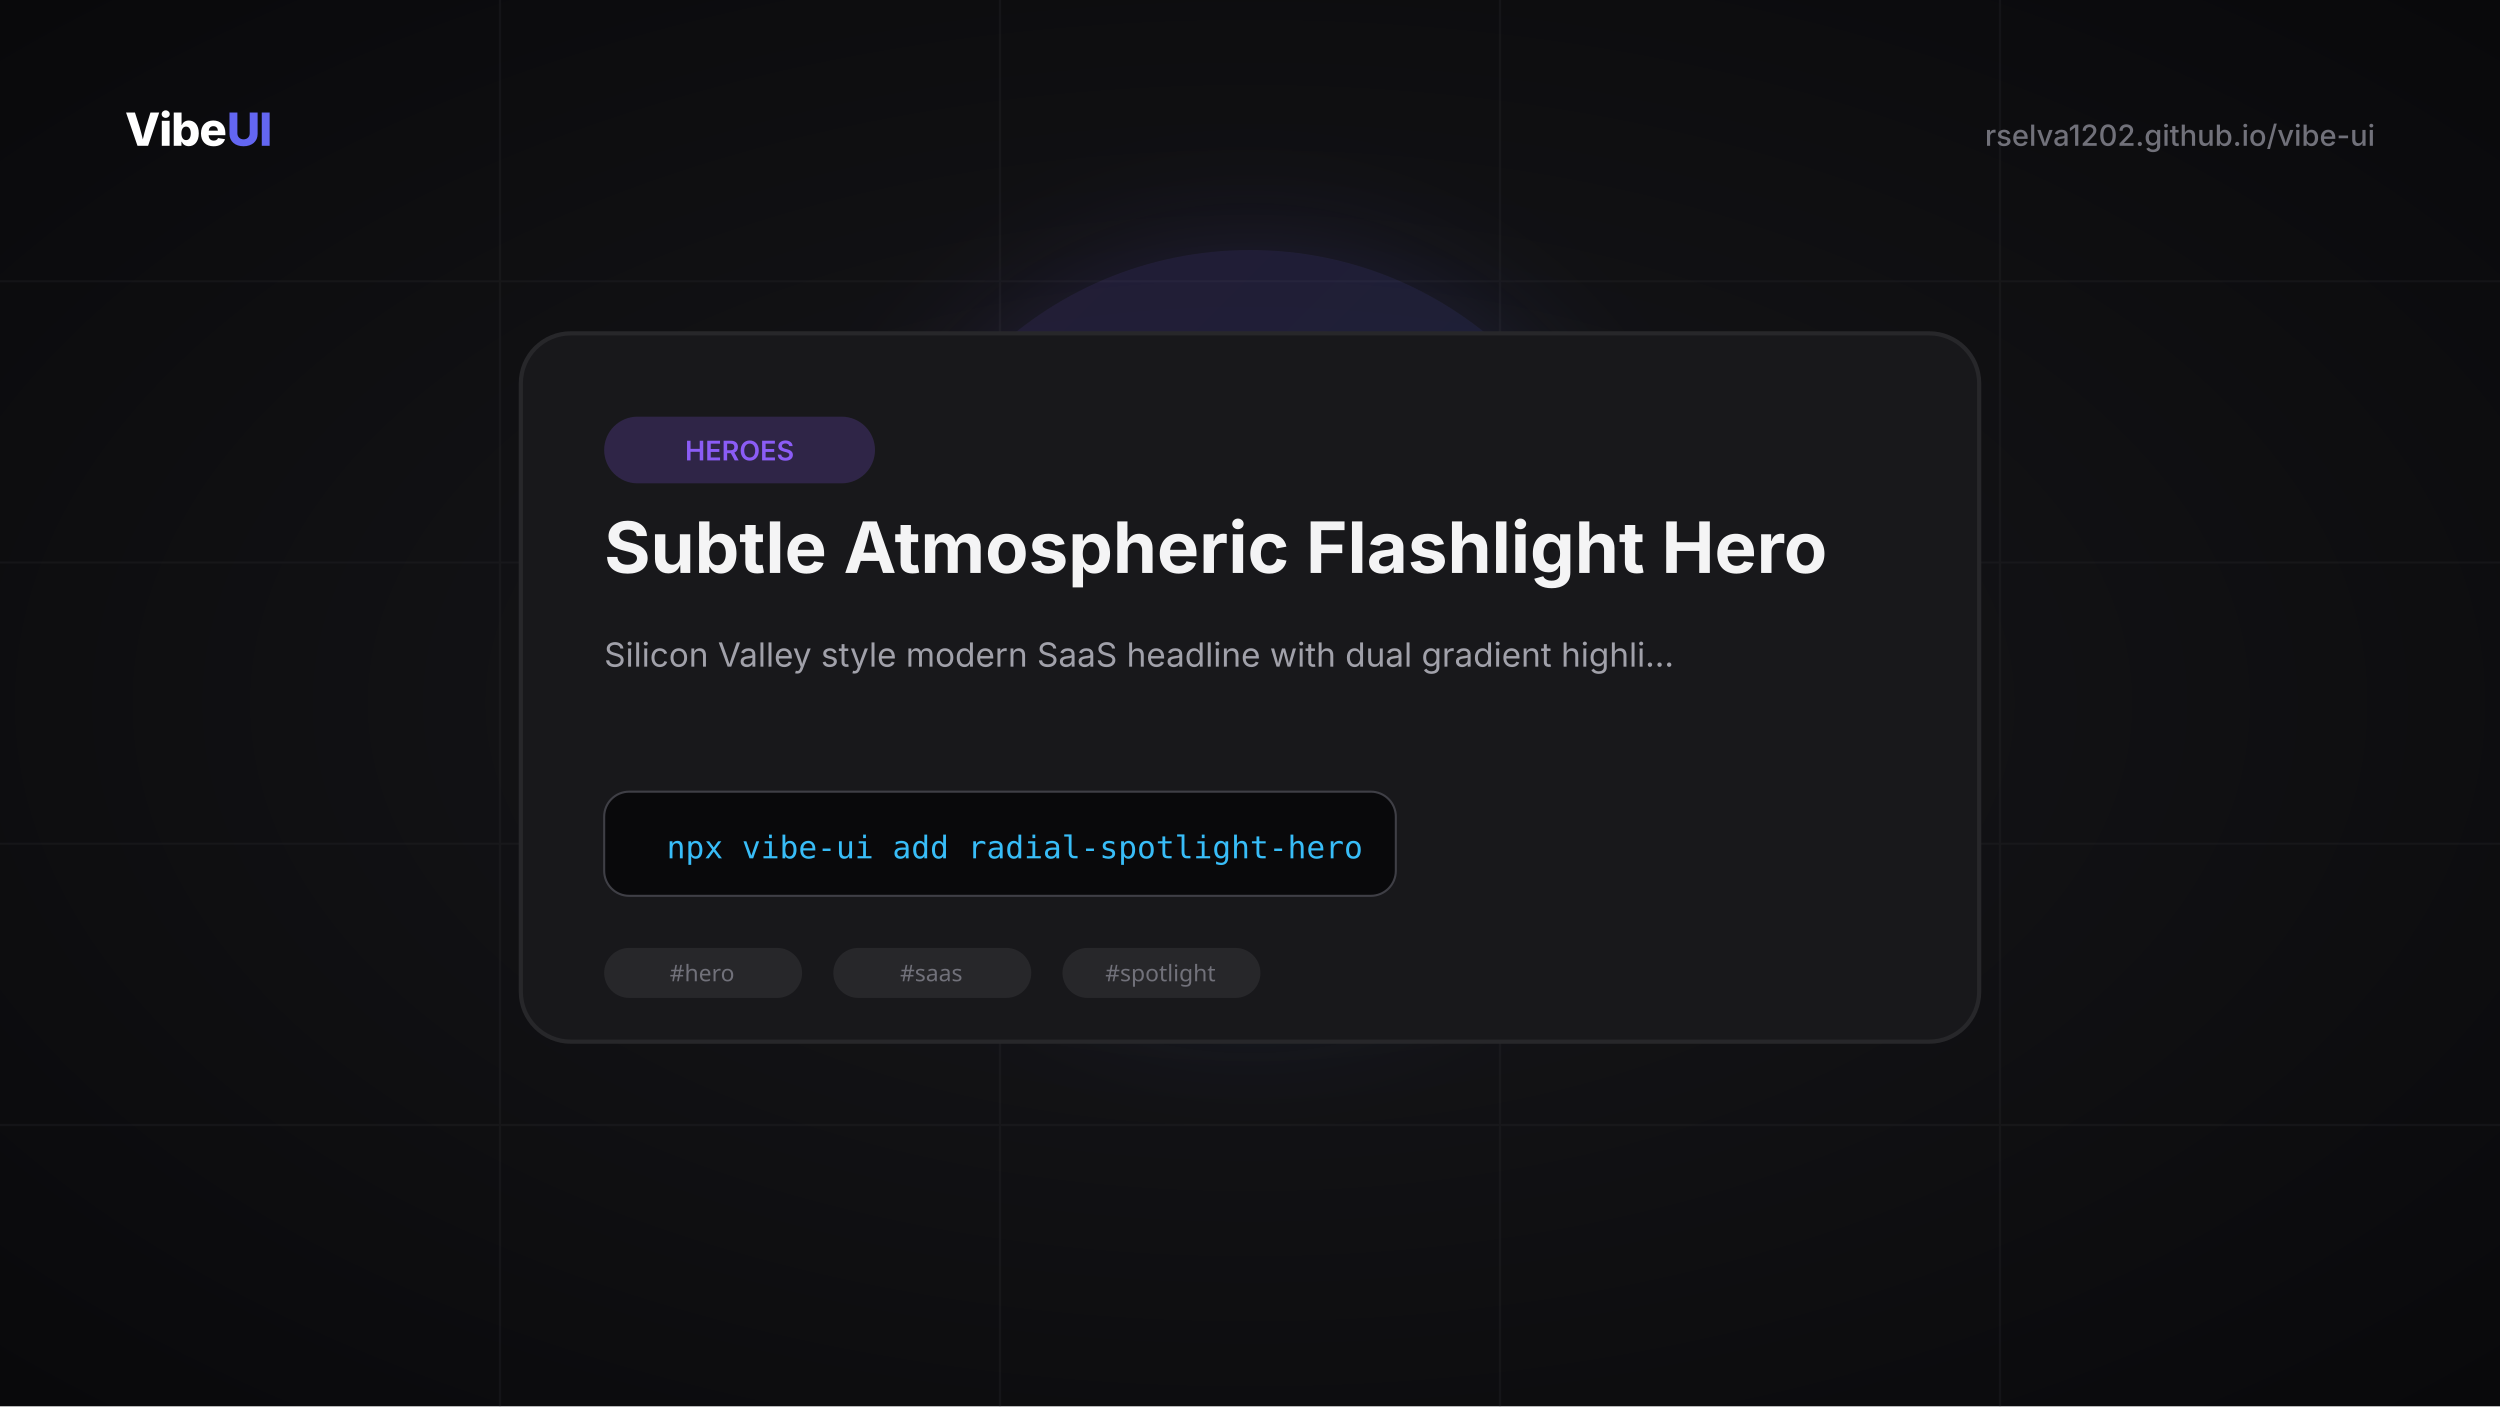
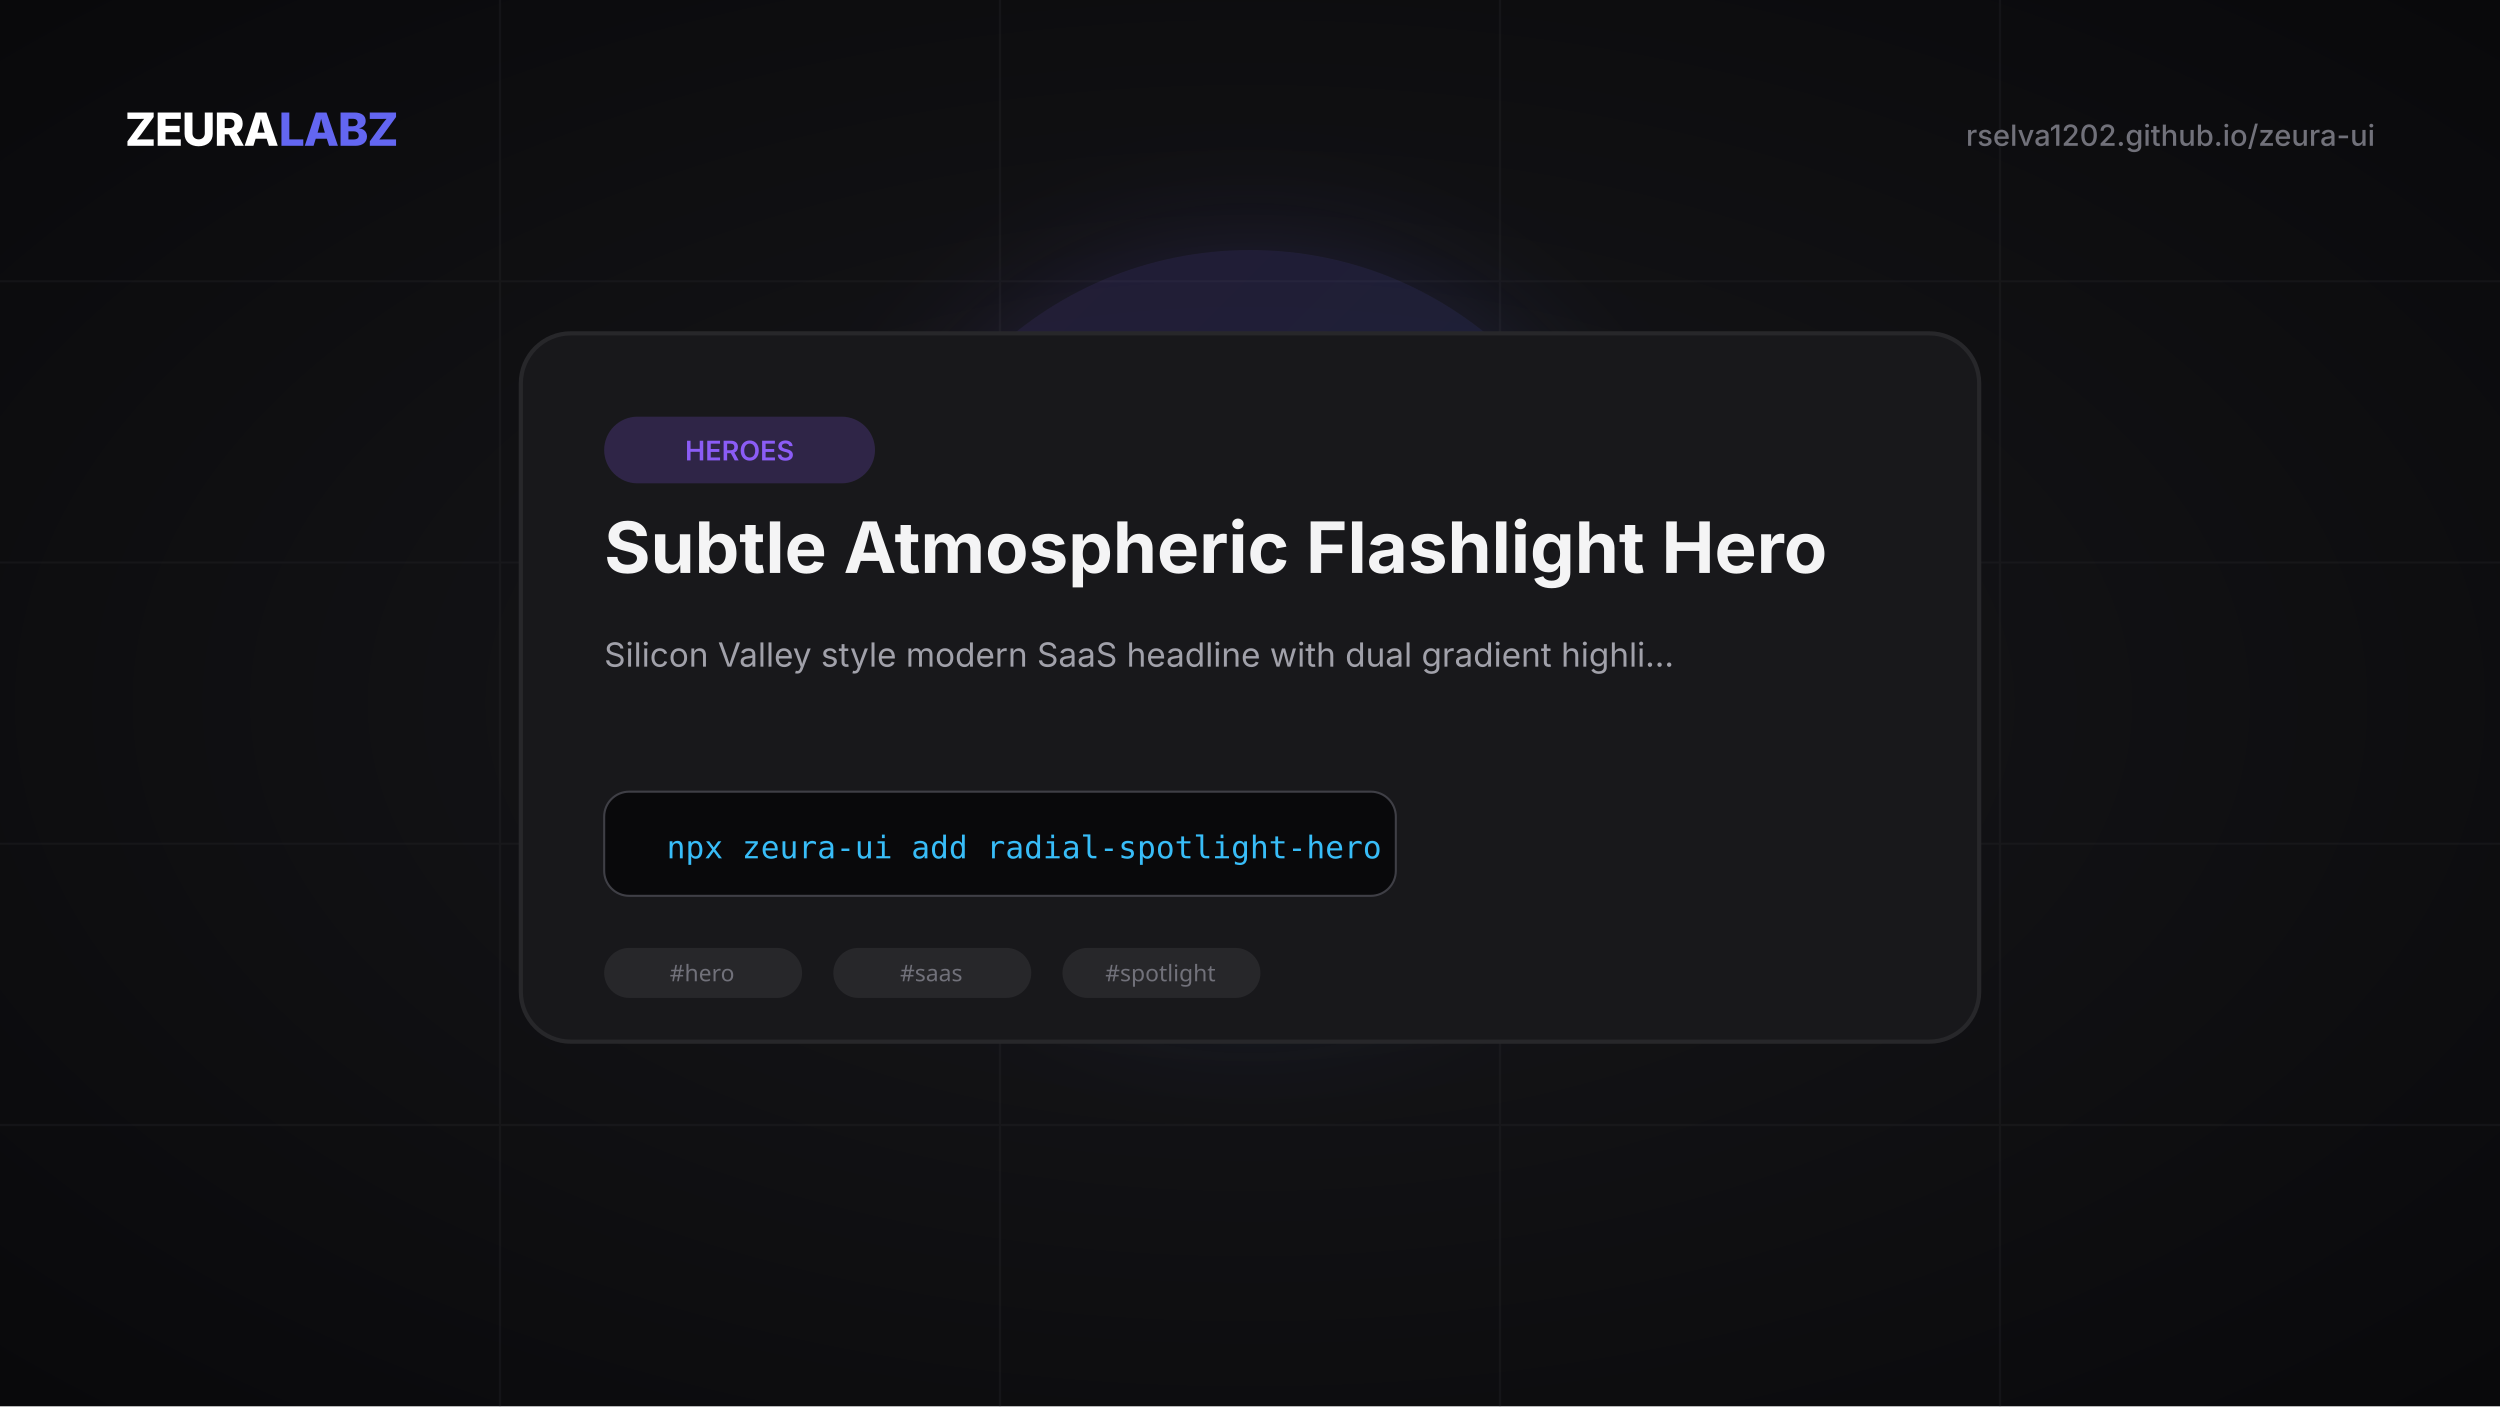
<svg xmlns="http://www.w3.org/2000/svg" viewBox="0 0 1200 675" width="1200" height="675">
  <defs>
    <radialGradient id="bgGrad" cx="50%" cy="50%" r="70%">
      <stop offset="0%" stop-color="#18181b" />
      <stop offset="100%" stop-color="#09090b" />
    </radialGradient>
    <linearGradient id="brandGrad" x1="0%" y1="0%" x2="100%" y2="100%">
      <stop offset="0%" stop-color="#8b5cf6" />
      <stop offset="100%" stop-color="#3b82f6" />
    </linearGradient>
    <filter id="glow" x="-20%" y="-20%" width="140%" height="140%">
      <feGaussianBlur stdDeviation="30" result="blur" />
      <feComposite in="SourceGraphic" in2="blur" operator="over" />
    </filter>
  </defs>
  <rect width="1200" height="675" fill="url(#bgGrad)" />
  <g stroke="#27272a" stroke-width="1" opacity="0.3">
    <line x1="0" y1="135" x2="1200" y2="135" />
    <line x1="0" y1="270" x2="1200" y2="270" />
    <line x1="0" y1="405" x2="1200" y2="405" />
    <line x1="0" y1="540" x2="1200" y2="540" />
    <line x1="240" y1="0" x2="240" y2="675" />
    <line x1="480" y1="0" x2="480" y2="675" />
    <line x1="720" y1="0" x2="720" y2="675" />
    <line x1="960" y1="0" x2="960" y2="675" />
  </g>
  <circle cx="600" cy="300" r="180" fill="url(#brandGrad)" opacity="0.15" filter="url(#glow)" />
  <rect x="250" y="160" width="700" height="340" rx="24" fill="#18181b" stroke="#27272a" stroke-width="2" />
  <rect x="290" y="200" width="130" height="32" rx="16" fill="#8b5cf6" opacity="0.2" />
  <text x="355" y="221" font-family="system-ui, -apple-system, sans-serif" font-size="13" font-weight="600" fill="#8b5cf6" text-anchor="middle">
    HEROES
  </text>
  <text x="290" y="275" font-family="system-ui, -apple-system, sans-serif" font-size="34" font-weight="700" fill="#f4f4f5">
    Subtle Atmospheric Flashlight Hero
  </text>
  <text x="290" y="320" font-family="system-ui, -apple-system, sans-serif" font-size="16" fill="#a1a1aa">
    Silicon Valley style modern SaaS headline with dual gradient highli...
  </text>
  <rect x="290" y="380" width="380" height="50" rx="12" fill="#09090b" stroke="#3f3f46" stroke-width="1" />
  <text x="320" y="412" font-family="monospace, Consolas, sans-serif" font-size="15" fill="#38bdf8">
-     npx vibe-ui add radial-spotlight-hero
+     npx zeura-ui add radial-spotlight-hero
  </text>
  <g transform="translate(290, 455)">
    <rect x="0" y="0" width="95" height="24" rx="12" fill="#27272a" />
    <text x="47" y="16" font-family="system-ui, sans-serif" font-size="11" fill="#71717a" text-anchor="middle">#hero</text>
    <rect x="110" y="0" width="95" height="24" rx="12" fill="#27272a" />
    <text x="157" y="16" font-family="system-ui, sans-serif" font-size="11" fill="#71717a" text-anchor="middle">#saas</text>
    <rect x="220" y="0" width="95" height="24" rx="12" fill="#27272a" />
    <text x="267" y="16" font-family="system-ui, sans-serif" font-size="11" fill="#71717a" text-anchor="middle">#spotlight</text>
  </g>
  <text x="60" y="70" font-family="system-ui, -apple-system, sans-serif" font-size="22" font-weight="800" fill="#ffffff" letter-spacing="-0.5">
-     Vibe<tspan fill="#6366f1">UI</tspan>
+     ZEURA<tspan fill="#6366f1">LABZ</tspan>
  </text>
  <text x="1140" y="70" font-family="system-ui, -apple-system, sans-serif" font-size="14" font-weight="500" fill="#71717a" text-anchor="end">
-     rselva1202.github.io/vibe-ui
+     rselva1202.github.io/zeura-ui
  </text>
</svg>
